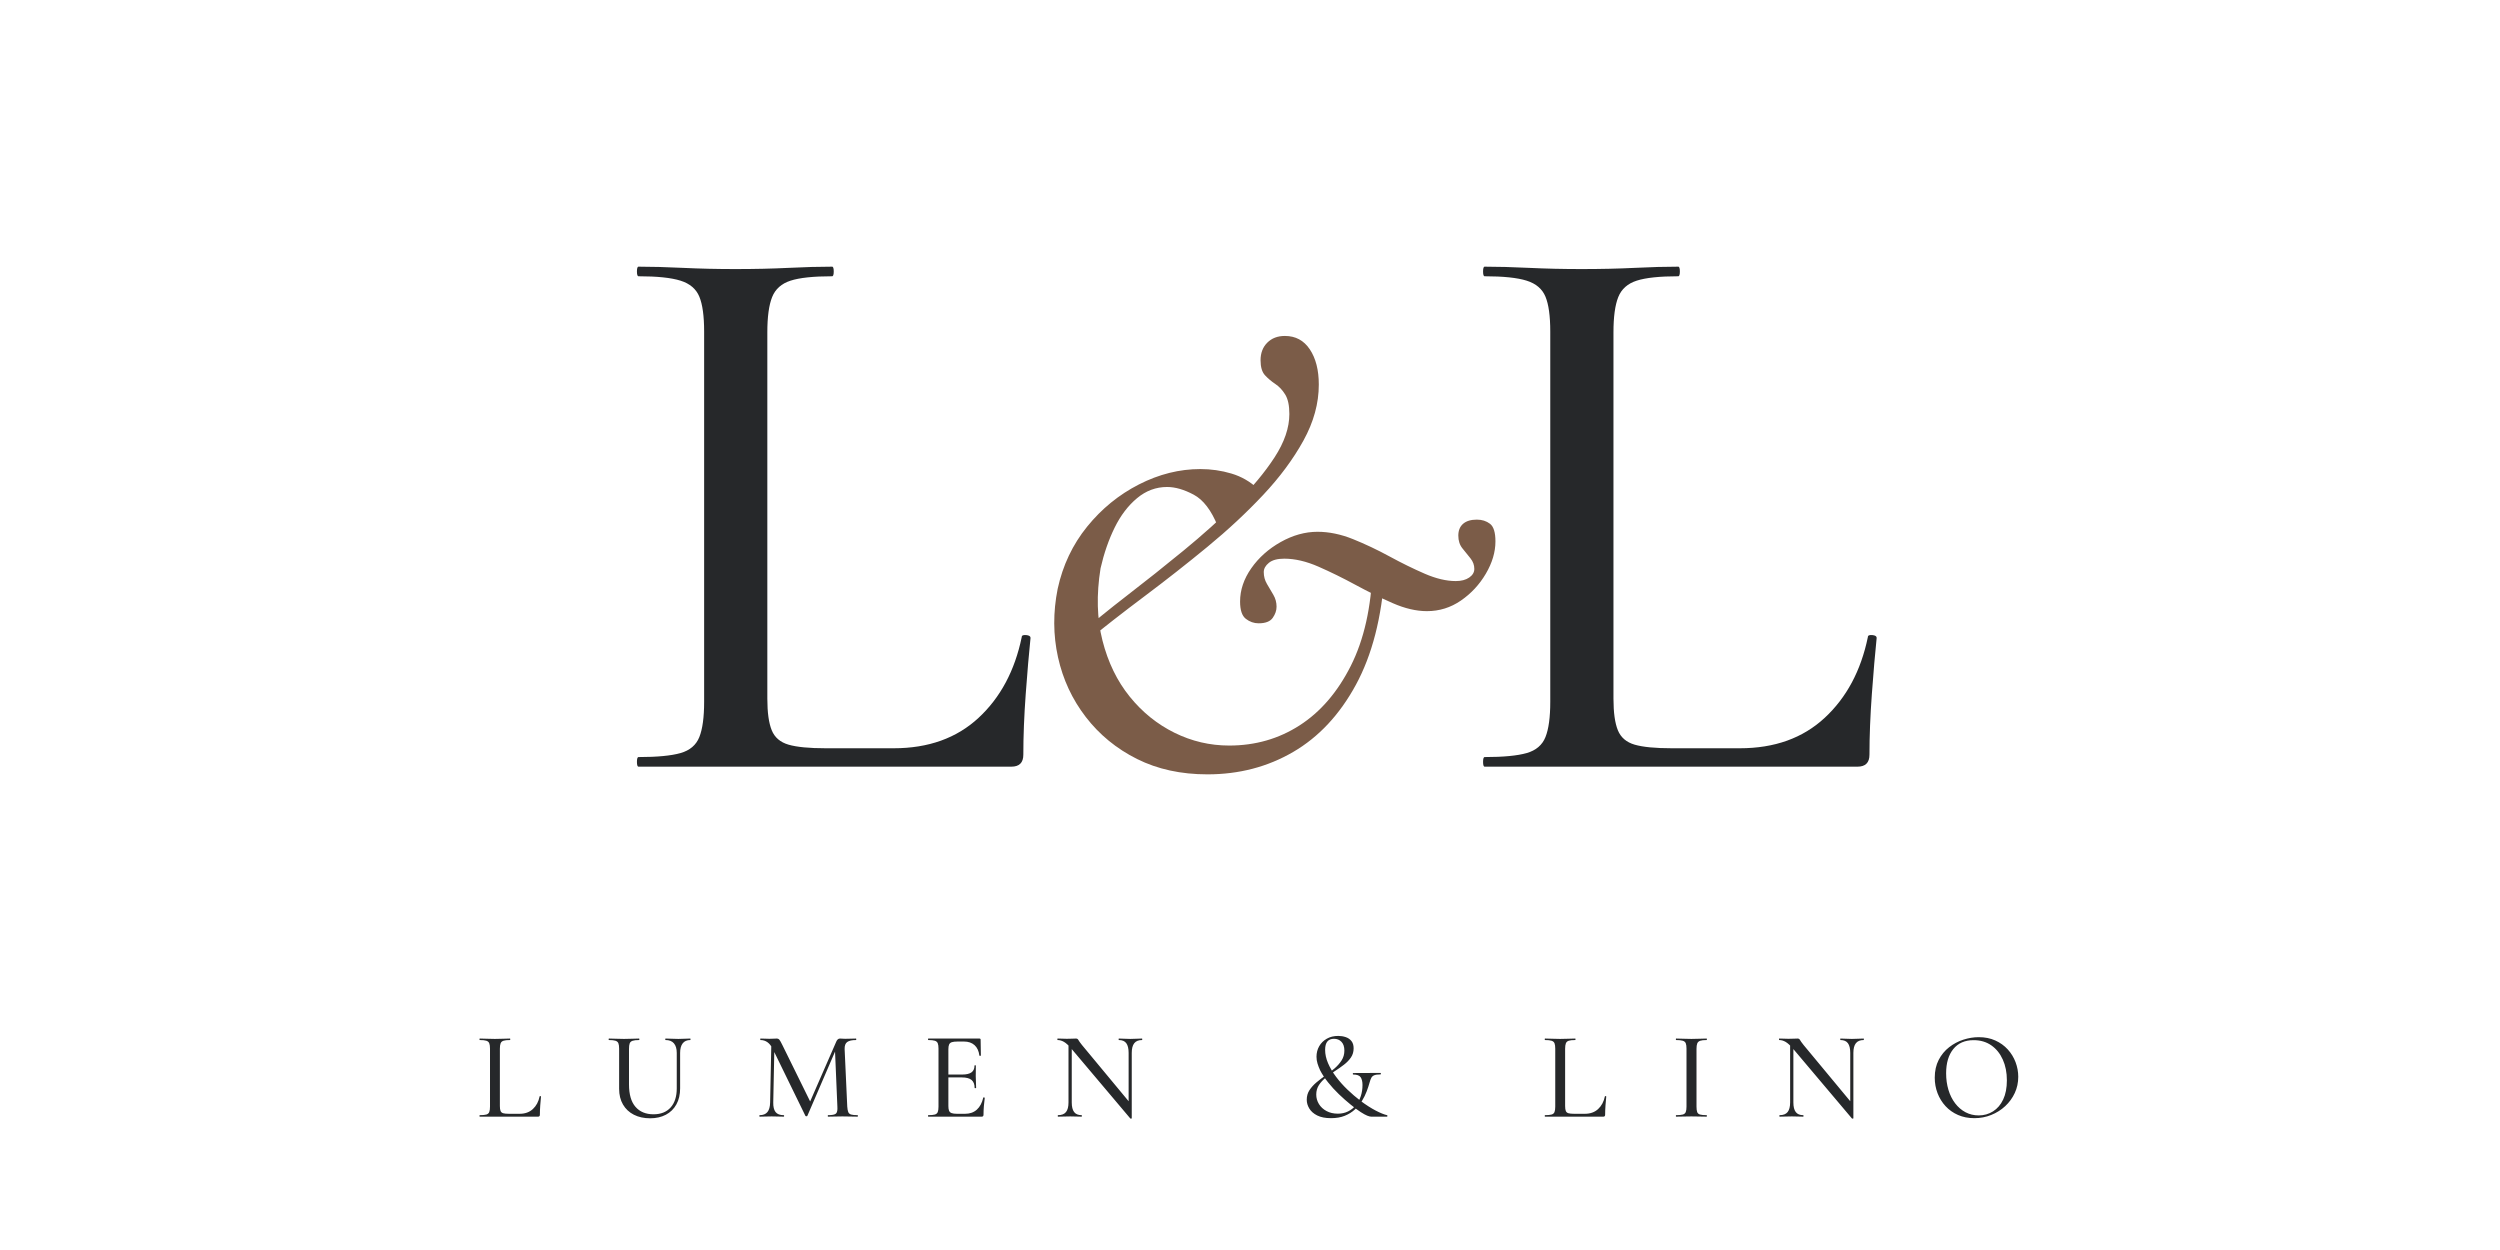
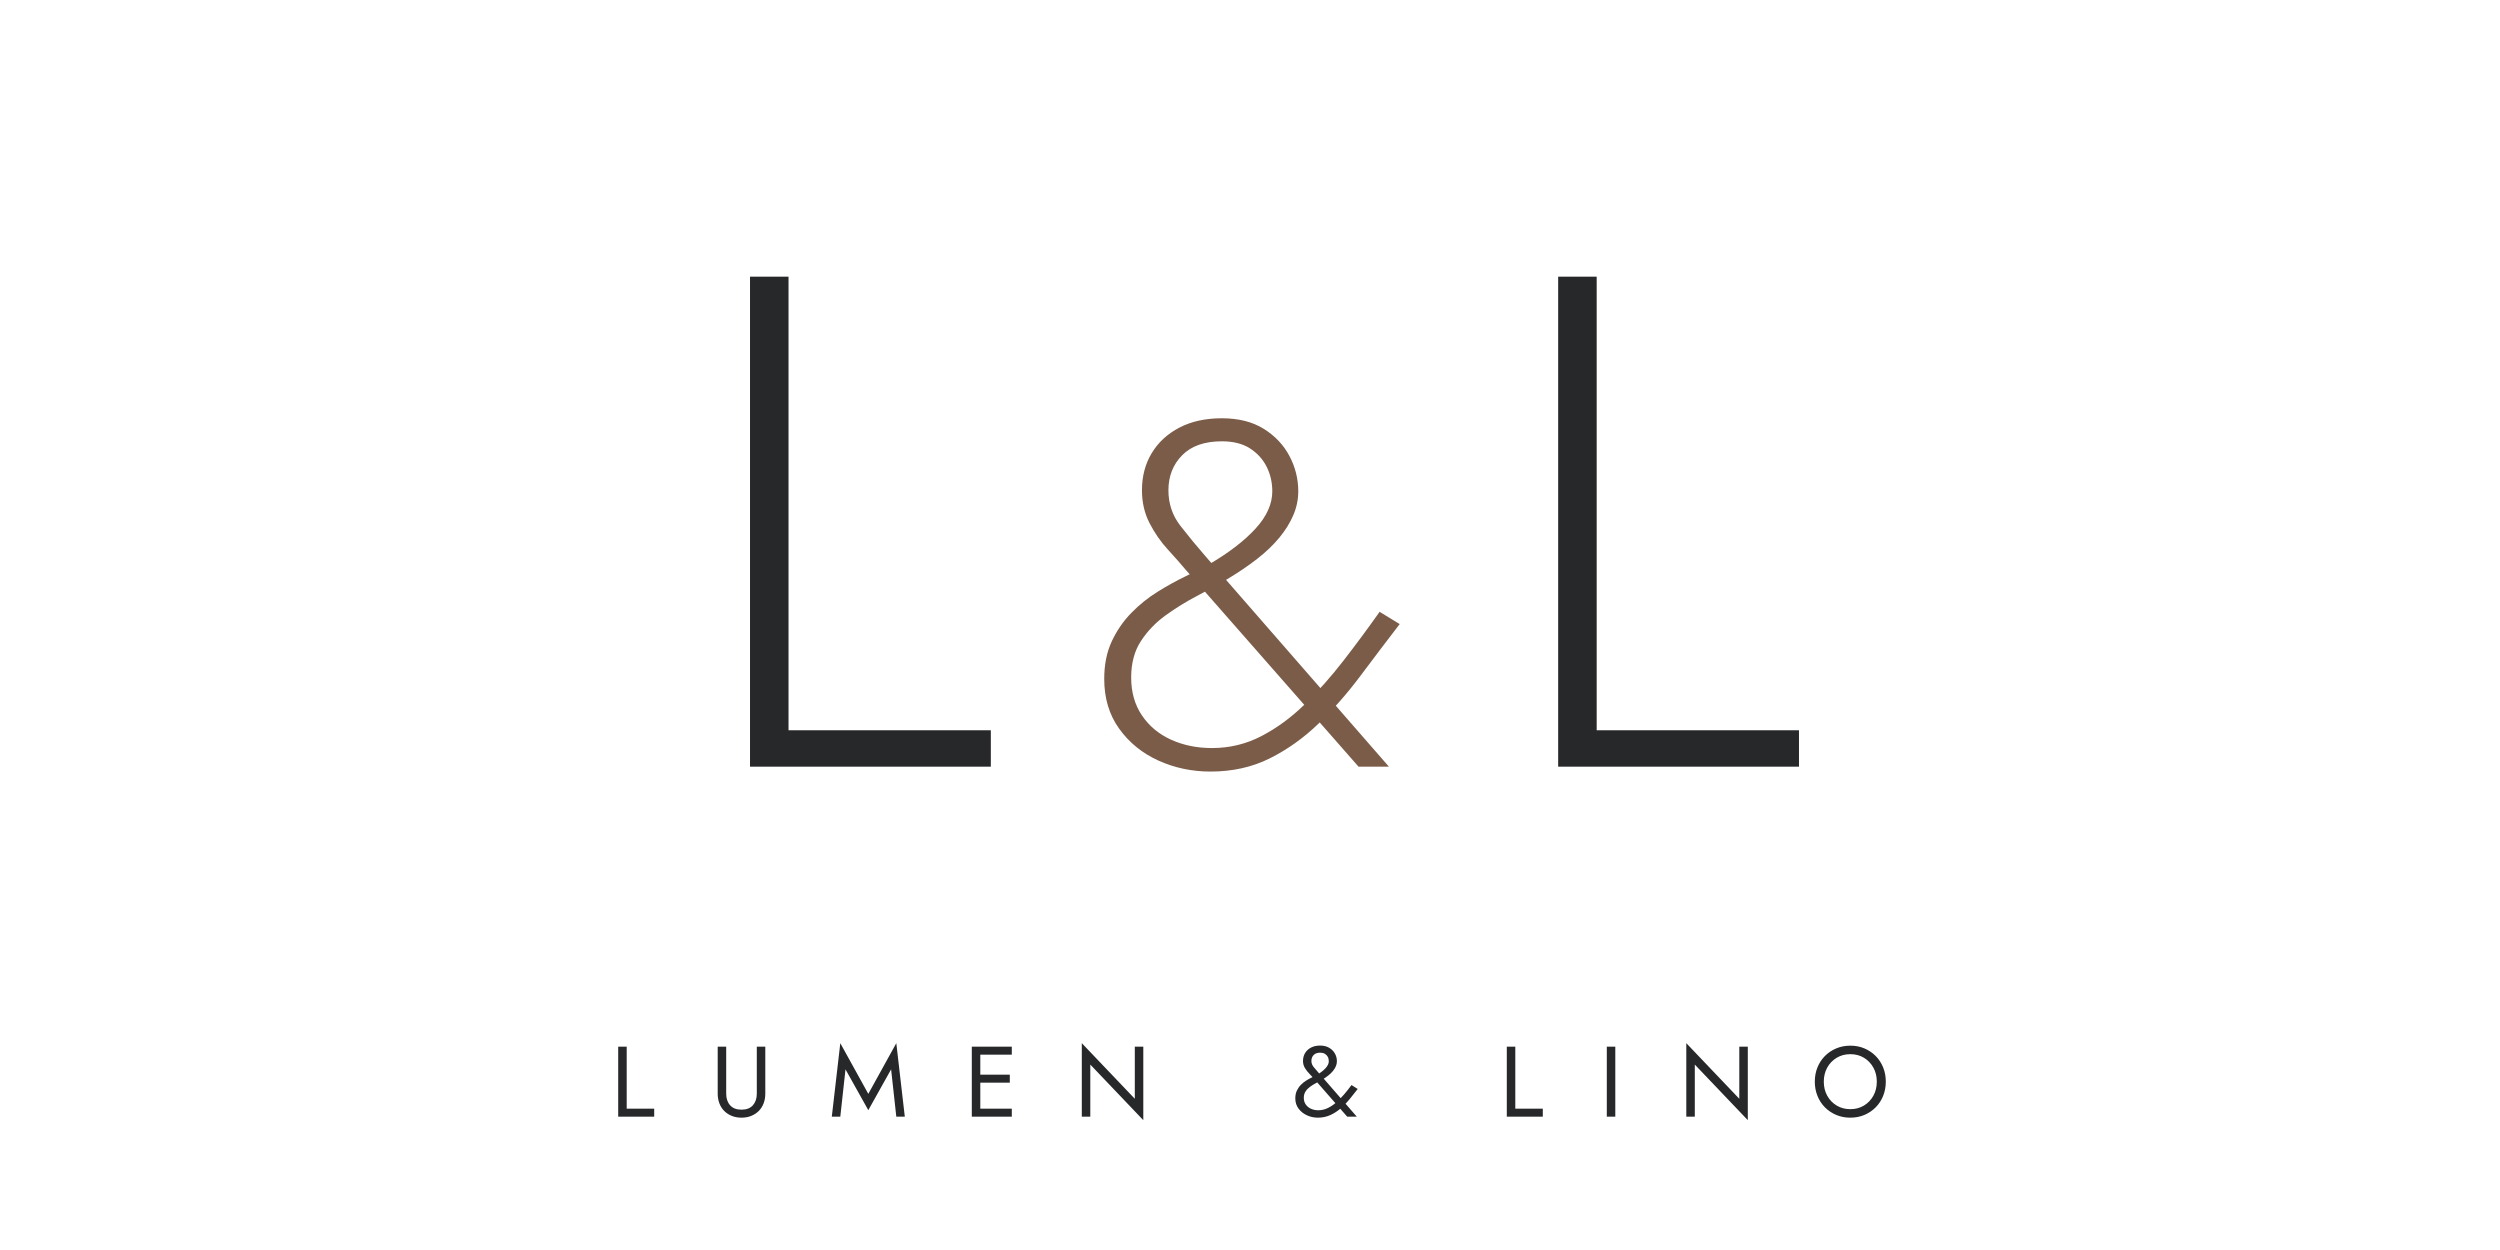
<svg xmlns="http://www.w3.org/2000/svg" viewBox="0 0 300 150" width="480" height="240" role="img" aria-label="Lumen &amp; Lino">
-   <path fill="#26282A" d="M92.08 39.872V83.84Q92.08 86.336 92.608 87.632Q93.136 88.928 94.624 89.36Q96.112 89.792 99.088 89.792H107.248Q113.488 89.792 117.424 86.144Q121.36 82.496 122.608 76.448Q122.608 76.16 123.136 76.208Q123.664 76.256 123.664 76.544Q123.376 79.328 123.088 83.264Q122.8 87.2 122.8 90.56Q122.8 92.0 121.36 92.0H76.624Q76.432 92.0 76.432 91.424Q76.432 90.848 76.624 90.848Q79.984 90.848 81.664 90.368Q83.344 89.888 83.92 88.448Q84.496 87.008 84.496 84.224V39.776Q84.496 36.992 83.92 35.6Q83.344 34.208 81.664 33.68Q79.984 33.152 76.624 33.152Q76.432 33.152 76.432 32.576Q76.432 32.0 76.624 32.0Q78.928 32.0 81.952 32.144Q84.976 32.288 88.24 32.288Q91.696 32.288 94.624 32.144Q97.552 32.0 99.856 32.0Q100.048 32.0 100.048 32.576Q100.048 33.152 99.856 33.152Q96.496 33.152 94.864 33.68Q93.232 34.208 92.656 35.648Q92.08 37.088 92.08 39.872Z" />
-   <path fill="#7B5C48" d="M144.893 92.922Q140.131 92.922 136.445 91.078Q132.758 89.235 130.301 86.048Q127.843 82.861 126.96 78.867Q126.077 74.874 126.922 70.65Q127.843 66.426 130.454 63.2Q133.066 59.974 136.675 58.131Q140.285 56.288 144.048 56.288Q145.968 56.288 147.773 56.826Q149.578 57.363 150.96 58.669L146.122 63.123Q144.97 60.282 143.242 59.36Q141.514 58.438 140.054 58.438Q138.058 58.438 136.445 59.782Q134.832 61.126 133.757 63.315Q132.682 65.504 132.067 68.192Q131.299 72.954 132.298 76.87Q133.296 80.787 135.562 83.59Q137.827 86.394 140.938 87.93Q144.048 89.466 147.504 89.466Q152.189 89.466 155.952 87.046Q159.715 84.627 162.096 79.904Q164.477 75.181 164.707 68.269L166.166 68.73Q165.629 76.794 162.71 82.17Q159.792 87.546 155.184 90.234Q150.576 92.922 144.893 92.922ZM130.224 77.101 129.379 76.256Q131.914 74.029 135.254 71.456Q138.595 68.883 142.013 66.08Q145.43 63.277 148.31 60.435Q151.19 57.594 152.957 54.867Q154.723 52.141 154.723 49.683Q154.723 48.147 154.224 47.341Q153.725 46.534 153.034 46.074Q152.342 45.613 151.805 45.037Q151.267 44.461 151.267 43.232Q151.267 41.926 152.074 41.12Q152.88 40.314 154.186 40.314Q156.106 40.314 157.181 41.926Q158.256 43.539 158.256 46.15Q158.256 49.53 156.413 52.87Q154.57 56.211 151.574 59.398Q148.579 62.586 144.893 65.619Q141.206 68.653 137.366 71.533Q133.526 74.413 130.224 77.101ZM151.037 74.797Q150.192 74.797 149.501 74.259Q148.81 73.722 148.81 72.186Q148.81 70.112 150.154 68.192Q151.498 66.272 153.686 65.043Q155.875 63.814 158.102 63.814Q160.176 63.814 162.365 64.698Q164.554 65.581 166.742 66.771Q168.931 67.962 170.966 68.845Q173.002 69.728 174.691 69.728Q175.69 69.728 176.304 69.306Q176.918 68.883 176.918 68.269Q176.918 67.578 176.458 67.002Q175.997 66.426 175.498 65.811Q174.998 65.197 174.998 64.275Q174.998 63.354 175.574 62.854Q176.15 62.355 177.226 62.355Q178.147 62.355 178.8 62.854Q179.453 63.354 179.453 64.966Q179.453 66.886 178.301 68.845Q177.149 70.803 175.306 72.07Q173.462 73.338 171.235 73.338Q169.315 73.338 167.126 72.378Q164.938 71.418 162.672 70.189Q160.406 68.96 158.218 68.0Q156.029 67.04 154.109 67.04Q152.88 67.04 152.266 67.539Q151.651 68.038 151.651 68.653Q151.651 69.421 152.035 70.074Q152.419 70.726 152.803 71.379Q153.187 72.032 153.187 72.8Q153.187 73.491 152.726 74.144Q152.266 74.797 151.037 74.797Z" />
-   <path fill="#26282A" d="M193.616 39.872V83.84Q193.616 86.336 194.144 87.632Q194.672 88.928 196.16 89.36Q197.648 89.792 200.624 89.792H208.784Q215.024 89.792 218.96 86.144Q222.896 82.496 224.144 76.448Q224.144 76.16 224.672 76.208Q225.2 76.256 225.2 76.544Q224.912 79.328 224.624 83.264Q224.336 87.2 224.336 90.56Q224.336 92.0 222.896 92.0H178.16Q177.968 92.0 177.968 91.424Q177.968 90.848 178.16 90.848Q181.52 90.848 183.2 90.368Q184.88 89.888 185.456 88.448Q186.032 87.008 186.032 84.224V39.776Q186.032 36.992 185.456 35.6Q184.88 34.208 183.2 33.68Q181.52 33.152 178.16 33.152Q177.968 33.152 177.968 32.576Q177.968 32.0 178.16 32.0Q180.464 32.0 183.488 32.144Q186.512 32.288 189.776 32.288Q193.232 32.288 196.16 32.144Q199.088 32.0 201.392 32.0Q201.584 32.0 201.584 32.576Q201.584 33.152 201.392 33.152Q198.032 33.152 196.4 33.68Q194.768 34.208 194.192 35.648Q193.616 37.088 193.616 39.872Z" />
-   <path fill="#26282A" d="M59.985 125.855V132.725Q59.985 133.115 60.068 133.317Q60.15 133.52 60.383 133.588Q60.615 133.655 61.08 133.655H62.355Q63.33 133.655 63.945 133.085Q64.56 132.515 64.755 131.57Q64.755 131.525 64.838 131.532Q64.92 131.54 64.92 131.585Q64.875 132.02 64.83 132.635Q64.785 133.25 64.785 133.775Q64.785 134.0 64.56 134.0H57.57Q57.54 134.0 57.54 133.91Q57.54 133.82 57.57 133.82Q58.095 133.82 58.358 133.745Q58.62 133.67 58.71 133.445Q58.8 133.22 58.8 132.785V125.84Q58.8 125.405 58.71 125.188Q58.62 124.97 58.358 124.888Q58.095 124.805 57.57 124.805Q57.54 124.805 57.54 124.715Q57.54 124.625 57.57 124.625Q57.93 124.625 58.403 124.648Q58.875 124.67 59.385 124.67Q59.925 124.67 60.383 124.648Q60.84 124.625 61.2 124.625Q61.23 124.625 61.23 124.715Q61.23 124.805 61.2 124.805Q60.675 124.805 60.42 124.888Q60.165 124.97 60.075 125.195Q59.985 125.42 59.985 125.855Z M81.21 126.35Q81.21 125.6 80.873 125.203Q80.535 124.805 79.875 124.805Q79.83 124.805 79.83 124.715Q79.83 124.625 79.875 124.625Q80.22 124.625 80.595 124.648Q80.97 124.67 81.405 124.67Q81.78 124.67 82.148 124.648Q82.515 124.625 82.83 124.625Q82.86 124.625 82.86 124.715Q82.86 124.805 82.83 124.805Q82.23 124.805 81.922 125.203Q81.615 125.6 81.615 126.35V130.595Q81.615 131.72 81.165 132.53Q80.715 133.34 79.905 133.767Q79.095 134.195 78.015 134.195Q76.905 134.195 76.065 133.767Q75.225 133.34 74.76 132.545Q74.295 131.75 74.295 130.655V125.84Q74.295 125.405 74.205 125.188Q74.115 124.97 73.852 124.888Q73.59 124.805 73.08 124.805Q73.035 124.805 73.035 124.715Q73.035 124.625 73.08 124.625Q73.455 124.625 73.905 124.648Q74.355 124.67 74.88 124.67Q75.42 124.67 75.877 124.648Q76.335 124.625 76.68 124.625Q76.725 124.625 76.725 124.715Q76.725 124.805 76.68 124.805Q76.17 124.805 75.907 124.895Q75.645 124.985 75.562 125.21Q75.48 125.435 75.48 125.87V130.13Q75.48 131.93 76.26 132.822Q77.04 133.715 78.42 133.715Q79.74 133.715 80.475 132.898Q81.21 132.08 81.21 130.61Z M92.415 132.29 92.565 124.97 92.94 125.0 92.79 132.29Q92.775 133.07 93.067 133.445Q93.36 133.82 94.05 133.82Q94.095 133.82 94.095 133.91Q94.095 134.0 94.05 134.0Q93.72 134.0 93.375 133.985Q93.03 133.97 92.595 133.97Q92.19 133.97 91.83 133.985Q91.47 134.0 91.155 134.0Q91.125 134.0 91.125 133.91Q91.125 133.82 91.155 133.82Q91.785 133.82 92.093 133.445Q92.4 133.07 92.415 132.29ZM102.915 133.82Q102.945 133.82 102.945 133.91Q102.945 134.0 102.915 134.0Q102.54 134.0 102.075 133.985Q101.61 133.97 101.085 133.97Q100.59 133.97 100.155 133.985Q99.72 134.0 99.375 134.0Q99.33 134.0 99.33 133.91Q99.33 133.82 99.375 133.82Q100.11 133.82 100.32 133.625Q100.53 133.43 100.485 132.785L100.185 125.72L100.77 124.88L96.885 133.895Q96.87 133.955 96.772 133.955Q96.675 133.955 96.645 133.895L92.73 125.87Q92.205 124.805 91.26 124.805Q91.23 124.805 91.23 124.715Q91.23 124.625 91.26 124.625Q91.53 124.625 91.822 124.64Q92.115 124.655 92.325 124.655Q92.61 124.655 92.843 124.64Q93.075 124.625 93.195 124.625Q93.405 124.625 93.525 124.767Q93.645 124.91 93.885 125.405L97.29 132.32L96.735 133.28L100.35 125.0Q100.425 124.82 100.537 124.722Q100.65 124.625 100.8 124.625Q100.905 124.625 101.062 124.64Q101.22 124.655 101.43 124.655Q101.85 124.655 102.135 124.64Q102.42 124.625 102.72 124.625Q102.75 124.625 102.75 124.715Q102.75 124.805 102.72 124.805Q102.0 124.805 101.67 125.037Q101.34 125.27 101.355 125.885L101.67 132.785Q101.7 133.22 101.79 133.445Q101.88 133.67 102.135 133.745Q102.39 133.82 102.915 133.82Z M117.795 134.0H111.405Q111.36 134.0 111.36 133.91Q111.36 133.82 111.405 133.82Q111.915 133.82 112.177 133.745Q112.44 133.67 112.53 133.445Q112.62 133.22 112.62 132.785V125.84Q112.62 125.405 112.53 125.188Q112.44 124.97 112.177 124.888Q111.915 124.805 111.405 124.805Q111.36 124.805 111.36 124.715Q111.36 124.625 111.405 124.625H117.525Q117.675 124.625 117.675 124.76L117.705 126.65Q117.705 126.695 117.622 126.702Q117.54 126.71 117.525 126.665Q117.42 125.84 116.94 125.412Q116.46 124.985 115.68 124.985H114.915Q114.465 124.985 114.225 125.06Q113.985 125.135 113.895 125.338Q113.805 125.54 113.805 125.9V132.725Q113.805 133.085 113.887 133.288Q113.97 133.49 114.195 133.572Q114.42 133.655 114.825 133.655H115.815Q116.67 133.655 117.225 133.153Q117.78 132.65 117.99 131.72Q117.99 131.675 118.08 131.69Q118.17 131.705 118.17 131.75Q118.11 132.155 118.065 132.725Q118.02 133.295 118.02 133.775Q118.02 134.0 117.795 134.0ZM116.955 130.55Q116.955 129.905 116.587 129.597Q116.22 129.29 115.41 129.29H113.235V128.945H115.455Q116.22 128.945 116.58 128.683Q116.94 128.42 116.94 127.865Q116.94 127.835 117.022 127.835Q117.105 127.835 117.105 127.865Q117.105 128.33 117.097 128.585Q117.09 128.84 117.09 129.125Q117.09 129.47 117.112 129.815Q117.135 130.16 117.135 130.55Q117.135 130.58 117.045 130.58Q116.955 130.58 116.955 130.55Z M128.22 132.29V124.97L128.61 125.0V132.29Q128.61 133.07 128.895 133.445Q129.18 133.82 129.795 133.82Q129.825 133.82 129.825 133.91Q129.825 134.0 129.795 134.0Q129.48 134.0 129.157 133.985Q128.835 133.97 128.43 133.97Q128.04 133.97 127.665 133.985Q127.29 134.0 126.96 134.0Q126.93 134.0 126.93 133.91Q126.93 133.82 126.96 133.82Q127.62 133.82 127.92 133.445Q128.22 133.07 128.22 132.29ZM135.81 134.195Q135.81 134.225 135.742 134.233Q135.675 134.24 135.645 134.225L128.58 125.855Q128.055 125.24 127.672 125.023Q127.29 124.805 126.915 124.805Q126.885 124.805 126.885 124.715Q126.885 124.625 126.915 124.625Q127.2 124.625 127.485 124.64Q127.77 124.655 128.01 124.655Q128.37 124.655 128.67 124.64Q128.97 124.625 129.12 124.625Q129.315 124.625 129.405 124.797Q129.495 124.97 129.84 125.405L135.69 132.455ZM135.81 126.35V134.195L135.435 133.73V126.35Q135.435 125.57 135.157 125.188Q134.88 124.805 134.265 124.805Q134.235 124.805 134.235 124.715Q134.235 124.625 134.265 124.625Q134.58 124.625 134.91 124.648Q135.24 124.67 135.63 124.67Q136.005 124.67 136.365 124.648Q136.725 124.625 137.04 124.625Q137.07 124.625 137.07 124.715Q137.07 124.805 137.04 124.805Q136.41 124.805 136.11 125.188Q135.81 125.57 135.81 126.35Z  M156.81 131.975Q156.81 131.315 157.14 130.812Q157.47 130.31 157.98 129.882Q158.49 129.455 159.067 129.05Q159.645 128.645 160.155 128.203Q160.665 127.76 160.995 127.243Q161.325 126.725 161.325 126.065Q161.325 125.39 160.98 125.023Q160.635 124.655 160.08 124.655Q159.555 124.655 159.285 124.977Q159.015 125.3 159.015 125.975Q159.015 126.77 159.367 127.588Q159.72 128.405 160.32 129.207Q160.92 130.01 161.685 130.745Q162.45 131.48 163.275 132.11Q164.265 132.845 165.09 133.272Q165.915 133.7 166.44 133.82Q166.5 133.835 166.492 133.918Q166.485 134.0 166.44 134.0Q166.065 134.0 165.562 134.0Q165.06 134.0 164.55 134.0Q164.37 134.0 164.07 133.88Q163.77 133.76 163.29 133.452Q162.81 133.145 162.09 132.56Q161.385 131.99 160.672 131.308Q159.96 130.625 159.367 129.882Q158.775 129.14 158.415 128.435Q158.22 128.015 158.1 127.617Q157.98 127.22 157.98 126.815Q157.98 126.11 158.302 125.547Q158.625 124.985 159.21 124.648Q159.795 124.31 160.59 124.31Q161.055 124.31 161.482 124.453Q161.91 124.595 162.172 124.925Q162.435 125.255 162.435 125.795Q162.435 126.425 162.112 126.898Q161.79 127.37 161.272 127.767Q160.755 128.165 160.185 128.532Q159.615 128.9 159.105 129.305Q158.595 129.71 158.272 130.205Q157.95 130.7 157.95 131.345Q157.95 131.96 158.272 132.485Q158.595 133.01 159.18 133.325Q159.765 133.64 160.545 133.64Q161.22 133.64 161.767 133.37Q162.315 133.1 162.705 132.627Q163.095 132.155 163.297 131.532Q163.5 130.91 163.5 130.205Q163.5 129.605 163.282 129.275Q163.065 128.945 162.39 128.945Q162.345 128.945 162.337 128.855Q162.33 128.765 162.39 128.765L165.66 128.75Q165.705 128.75 165.705 128.84Q165.705 128.93 165.66 128.93Q165.165 128.93 164.917 129.028Q164.67 129.125 164.557 129.343Q164.445 129.56 164.355 129.89Q164.22 130.385 164.002 130.962Q163.785 131.54 163.44 132.102Q163.095 132.665 162.585 133.137Q162.075 133.61 161.37 133.895Q160.665 134.18 159.72 134.18Q158.715 134.18 158.07 133.858Q157.425 133.535 157.117 133.025Q156.81 132.515 156.81 131.975Z  M187.815 125.855V132.725Q187.815 133.115 187.897 133.317Q187.98 133.52 188.212 133.588Q188.445 133.655 188.91 133.655H190.185Q191.16 133.655 191.775 133.085Q192.39 132.515 192.585 131.57Q192.585 131.525 192.667 131.532Q192.75 131.54 192.75 131.585Q192.705 132.02 192.66 132.635Q192.615 133.25 192.615 133.775Q192.615 134.0 192.39 134.0H185.4Q185.37 134.0 185.37 133.91Q185.37 133.82 185.4 133.82Q185.925 133.82 186.187 133.745Q186.45 133.67 186.54 133.445Q186.63 133.22 186.63 132.785V125.84Q186.63 125.405 186.54 125.188Q186.45 124.97 186.187 124.888Q185.925 124.805 185.4 124.805Q185.37 124.805 185.37 124.715Q185.37 124.625 185.4 124.625Q185.76 124.625 186.232 124.648Q186.705 124.67 187.215 124.67Q187.755 124.67 188.212 124.648Q188.67 124.625 189.03 124.625Q189.06 124.625 189.06 124.715Q189.06 124.805 189.03 124.805Q188.505 124.805 188.25 124.888Q187.995 124.97 187.905 125.195Q187.815 125.42 187.815 125.855Z M203.58 132.785Q203.58 133.22 203.662 133.445Q203.745 133.67 204.007 133.745Q204.27 133.82 204.795 133.82Q204.825 133.82 204.825 133.91Q204.825 134.0 204.795 134.0Q204.42 134.0 203.962 133.985Q203.505 133.97 202.965 133.97Q202.44 133.97 201.975 133.985Q201.51 134.0 201.135 134.0Q201.105 134.0 201.105 133.91Q201.105 133.82 201.135 133.82Q201.66 133.82 201.93 133.745Q202.2 133.67 202.29 133.445Q202.38 133.22 202.38 132.785V125.84Q202.38 125.405 202.29 125.188Q202.2 124.97 201.93 124.888Q201.66 124.805 201.135 124.805Q201.105 124.805 201.105 124.715Q201.105 124.625 201.135 124.625Q201.51 124.625 201.975 124.648Q202.44 124.67 202.965 124.67Q203.505 124.67 203.97 124.648Q204.435 124.625 204.795 124.625Q204.825 124.625 204.825 124.715Q204.825 124.805 204.795 124.805Q204.27 124.805 204.015 124.895Q203.76 124.985 203.67 125.21Q203.58 125.435 203.58 125.87Z M214.815 132.29V124.97L215.205 125.0V132.29Q215.205 133.07 215.49 133.445Q215.775 133.82 216.39 133.82Q216.42 133.82 216.42 133.91Q216.42 134.0 216.39 134.0Q216.075 134.0 215.752 133.985Q215.43 133.97 215.025 133.97Q214.635 133.97 214.26 133.985Q213.885 134.0 213.555 134.0Q213.525 134.0 213.525 133.91Q213.525 133.82 213.555 133.82Q214.215 133.82 214.515 133.445Q214.815 133.07 214.815 132.29ZM222.405 134.195Q222.405 134.225 222.337 134.233Q222.27 134.24 222.24 134.225L215.175 125.855Q214.65 125.24 214.267 125.023Q213.885 124.805 213.51 124.805Q213.48 124.805 213.48 124.715Q213.48 124.625 213.51 124.625Q213.795 124.625 214.08 124.64Q214.365 124.655 214.605 124.655Q214.965 124.655 215.265 124.64Q215.565 124.625 215.715 124.625Q215.91 124.625 216.0 124.797Q216.09 124.97 216.435 125.405L222.285 132.455ZM222.405 126.35V134.195L222.03 133.73V126.35Q222.03 125.57 221.752 125.188Q221.475 124.805 220.86 124.805Q220.83 124.805 220.83 124.715Q220.83 124.625 220.86 124.625Q221.175 124.625 221.505 124.648Q221.835 124.67 222.225 124.67Q222.6 124.67 222.96 124.648Q223.32 124.625 223.635 124.625Q223.665 124.625 223.665 124.715Q223.665 124.805 223.635 124.805Q223.005 124.805 222.705 125.188Q222.405 125.57 222.405 126.35Z M236.925 134.18Q235.845 134.18 234.967 133.798Q234.09 133.415 233.467 132.74Q232.845 132.065 232.507 131.188Q232.17 130.31 232.17 129.32Q232.17 128.105 232.642 127.19Q233.115 126.275 233.895 125.668Q234.675 125.06 235.605 124.76Q236.535 124.46 237.45 124.46Q238.56 124.46 239.437 124.858Q240.315 125.255 240.93 125.93Q241.545 126.605 241.867 127.46Q242.19 128.315 242.19 129.215Q242.19 130.265 241.77 131.165Q241.35 132.065 240.622 132.74Q239.895 133.415 238.942 133.798Q237.99 134.18 236.925 134.18ZM237.45 133.85Q238.395 133.85 239.167 133.363Q239.94 132.875 240.382 131.938Q240.825 131.0 240.825 129.635Q240.825 128.24 240.337 127.153Q239.85 126.065 238.957 125.442Q238.065 124.82 236.835 124.82Q235.26 124.82 234.397 125.885Q233.535 126.95 233.535 128.795Q233.535 129.86 233.812 130.783Q234.09 131.705 234.615 132.395Q235.14 133.085 235.86 133.468Q236.58 133.85 237.45 133.85Z" />
+   <path fill="#26282A" d="M90.003 33.2V92.0H118.899V87.632H94.623V33.2Z" />
+   <path fill="#7B5C48" d="M142.327 68.421 163.024 92.0H166.67L144.679 66.775Q143.091 64.952 141.65 63.1Q140.21 61.248 140.21 58.837Q140.21 56.308 141.856 54.633Q143.503 52.957 146.619 52.957Q148.677 52.957 150.0 53.809Q151.323 54.662 151.999 56.014Q152.675 57.367 152.675 58.954Q152.675 61.248 150.647 63.453Q148.618 65.658 145.09 67.716Q143.914 68.362 142.268 69.156Q140.621 69.95 138.916 71.008Q137.211 72.067 135.77 73.537Q134.33 75.007 133.418 76.947Q132.507 78.888 132.507 81.475Q132.507 84.944 134.3 87.443Q136.094 89.942 139.004 91.265Q141.915 92.588 145.267 92.588Q149.206 92.588 152.381 91Q155.557 89.413 158.232 86.826Q160.907 84.238 163.259 81.093Q165.611 77.947 167.963 74.889L165.553 73.419Q163.436 76.418 161.201 79.299Q158.967 82.18 156.556 84.532Q154.145 86.884 151.382 88.325Q148.618 89.766 145.443 89.766Q142.738 89.766 140.533 88.766Q138.328 87.766 137.035 85.855Q135.741 83.944 135.741 81.298Q135.741 78.711 136.917 76.918Q138.093 75.124 139.886 73.831Q141.68 72.537 143.65 71.508Q145.619 70.479 147.207 69.538Q149.265 68.304 150.853 67.069Q152.44 65.834 153.528 64.511Q154.616 63.188 155.204 61.806Q155.792 60.424 155.792 58.954Q155.792 56.72 154.733 54.721Q153.675 52.722 151.646 51.457Q149.618 50.193 146.619 50.193Q143.679 50.193 141.533 51.31Q139.387 52.428 138.211 54.368Q137.035 56.308 137.035 58.837Q137.035 61.012 137.946 62.776Q138.857 64.54 140.122 65.922Q141.386 67.304 142.327 68.421Z" />
+   <path fill="#26282A" d="M186.981 33.2V92.0H215.877V87.632H191.601V33.2Z" />
+   <path fill="#26282A" d="M74.184 125.6V134.0H78.504V133.04H75.204V125.6Z M86.124 125.6V131.24Q86.124 131.864 86.322 132.392Q86.52 132.92 86.898 133.304Q87.276 133.688 87.804 133.904Q88.332 134.12 88.98 134.12Q89.628 134.12 90.156 133.904Q90.684 133.688 91.062 133.304Q91.44 132.92 91.638 132.392Q91.836 131.864 91.836 131.24V125.6H90.816V131.24Q90.816 132.104 90.348 132.632Q89.88 133.16 88.98 133.16Q88.08 133.16 87.612 132.632Q87.144 132.104 87.144 131.24V125.6Z M101.46 128.324 104.196 133.22 106.932 128.324 107.556 134.0H108.576L107.556 125.18L104.196 131.264L100.836 125.18L99.816 134.0H100.836Z M117.18 134.0H121.416V133.04H117.18ZM117.18 126.56H121.416V125.6H117.18ZM117.18 129.92H121.176V128.96H117.18ZM116.616 125.6V134.0H117.636V125.6Z M136.176 125.6V131.852L129.816 125.18V134.0H130.836V127.748L137.196 134.42V125.6Z  M157.632 129.392 161.664 134.0H162.816L158.376 128.9Q158.016 128.48 157.692 128.108Q157.368 127.736 157.368 127.328Q157.368 126.872 157.644 126.596Q157.92 126.32 158.412 126.32Q158.748 126.32 158.976 126.452Q159.204 126.584 159.33 126.812Q159.456 127.04 159.456 127.352Q159.456 127.76 159.066 128.186Q158.676 128.612 158.004 128.996Q157.764 129.128 157.428 129.29Q157.092 129.452 156.744 129.668Q156.396 129.884 156.102 130.184Q155.808 130.484 155.622 130.88Q155.436 131.276 155.436 131.804Q155.436 132.512 155.826 133.034Q156.216 133.556 156.834 133.838Q157.452 134.12 158.136 134.12Q158.94 134.12 159.612 133.82Q160.284 133.52 160.86 133.028Q161.436 132.536 161.94 131.918Q162.444 131.3 162.924 130.676L162.18 130.208Q161.748 130.796 161.286 131.336Q160.824 131.876 160.332 132.302Q159.84 132.728 159.306 132.98Q158.772 133.232 158.196 133.232Q157.716 133.232 157.32 133.052Q156.924 132.872 156.69 132.536Q156.456 132.2 156.456 131.744Q156.456 131.288 156.672 130.964Q156.888 130.64 157.23 130.394Q157.572 130.148 157.956 129.95Q158.34 129.752 158.664 129.56Q159.084 129.308 159.408 129.05Q159.732 128.792 159.96 128.51Q160.188 128.228 160.308 127.94Q160.428 127.652 160.428 127.352Q160.428 126.848 160.188 126.422Q159.948 125.996 159.498 125.732Q159.048 125.468 158.412 125.468Q157.812 125.468 157.35 125.696Q156.888 125.924 156.624 126.344Q156.36 126.764 156.36 127.328Q156.36 127.784 156.594 128.168Q156.828 128.552 157.134 128.858Q157.44 129.164 157.632 129.392Z  M180.816 125.6V134.0H185.136V133.04H181.836V125.6Z M192.816 125.6V134.0H193.836V125.6Z M208.716 125.6V131.852L202.356 125.18V134.0H203.376V127.748L209.736 134.42V125.6Z M218.856 129.8Q218.856 128.852 219.27 128.108Q219.684 127.364 220.404 126.932Q221.124 126.5 222.036 126.5Q222.96 126.5 223.674 126.932Q224.388 127.364 224.802 128.108Q225.216 128.852 225.216 129.8Q225.216 130.748 224.802 131.492Q224.388 132.236 223.674 132.668Q222.96 133.1 222.036 133.1Q221.124 133.1 220.404 132.668Q219.684 132.236 219.27 131.492Q218.856 130.748 218.856 129.8ZM217.776 129.8Q217.776 130.712 218.094 131.504Q218.412 132.296 218.988 132.878Q219.564 133.46 220.344 133.79Q221.124 134.12 222.036 134.12Q222.96 134.12 223.734 133.79Q224.508 133.46 225.084 132.878Q225.66 132.296 225.978 131.504Q226.296 130.712 226.296 129.8Q226.296 128.876 225.978 128.09Q225.66 127.304 225.084 126.722Q224.508 126.14 223.734 125.81Q222.96 125.48 222.036 125.48Q221.124 125.48 220.344 125.81Q219.564 126.14 218.988 126.722Q218.412 127.304 218.094 128.09Q217.776 128.876 217.776 129.8Z" />
</svg>
